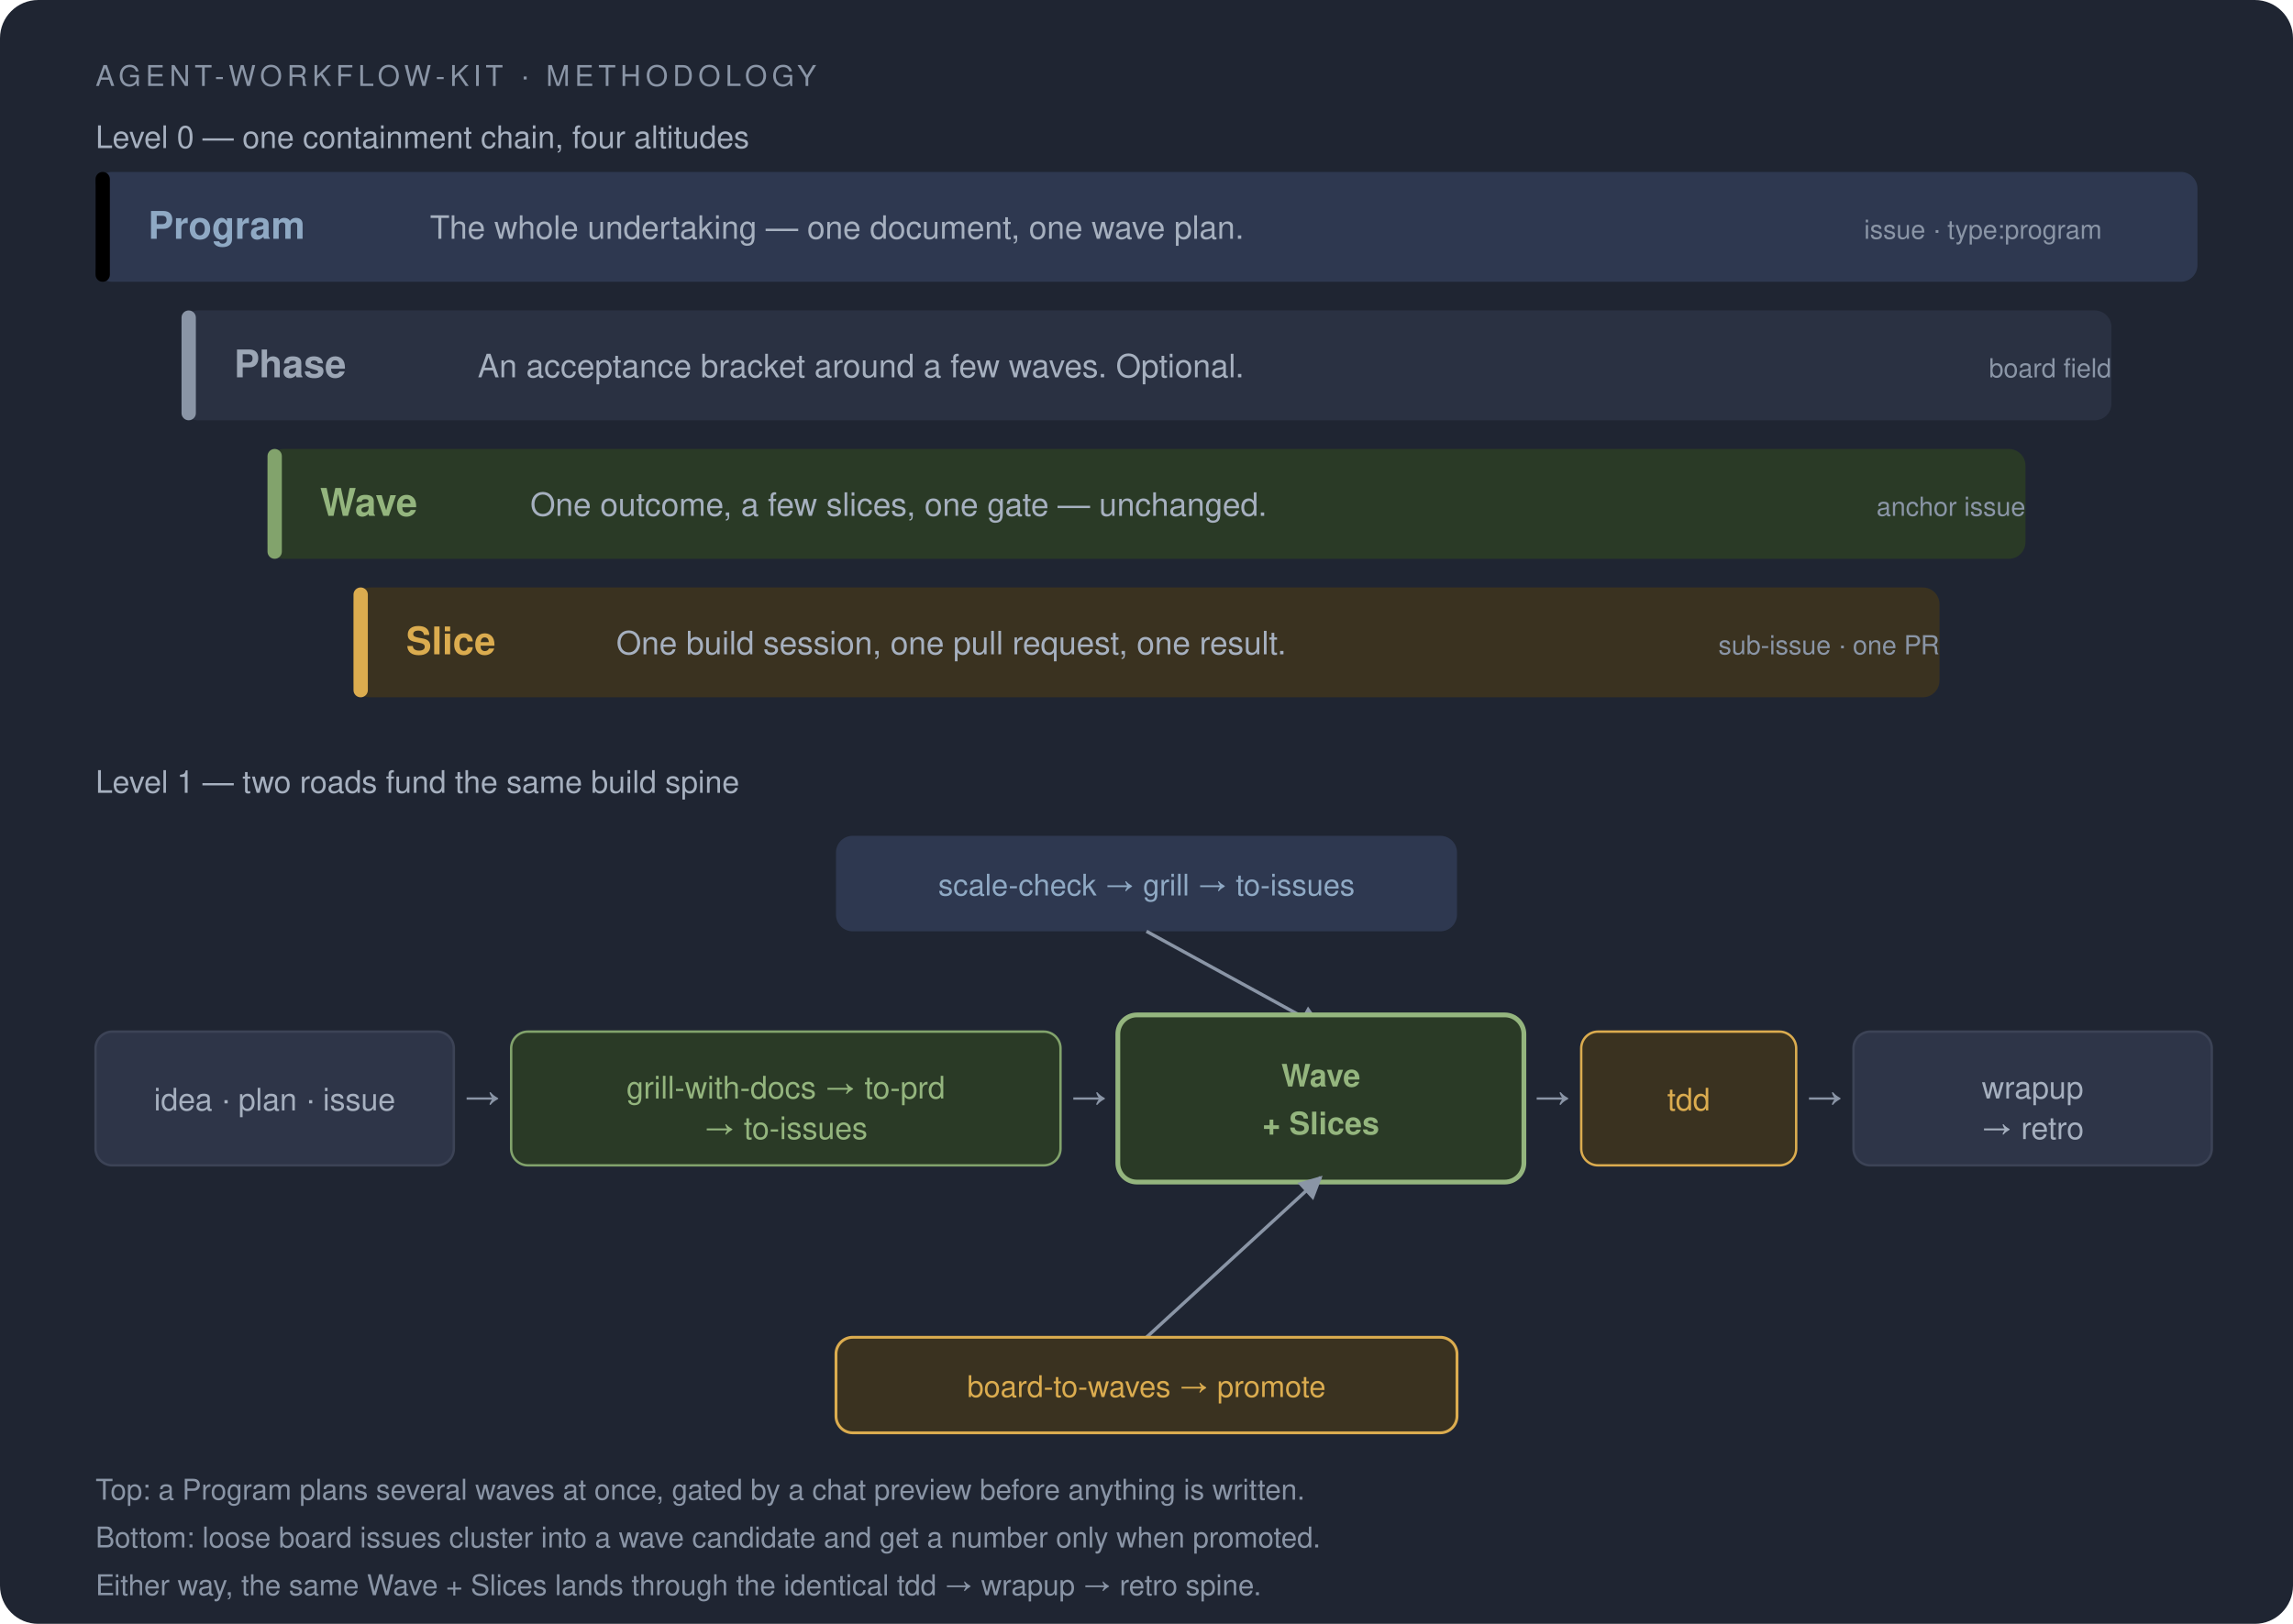
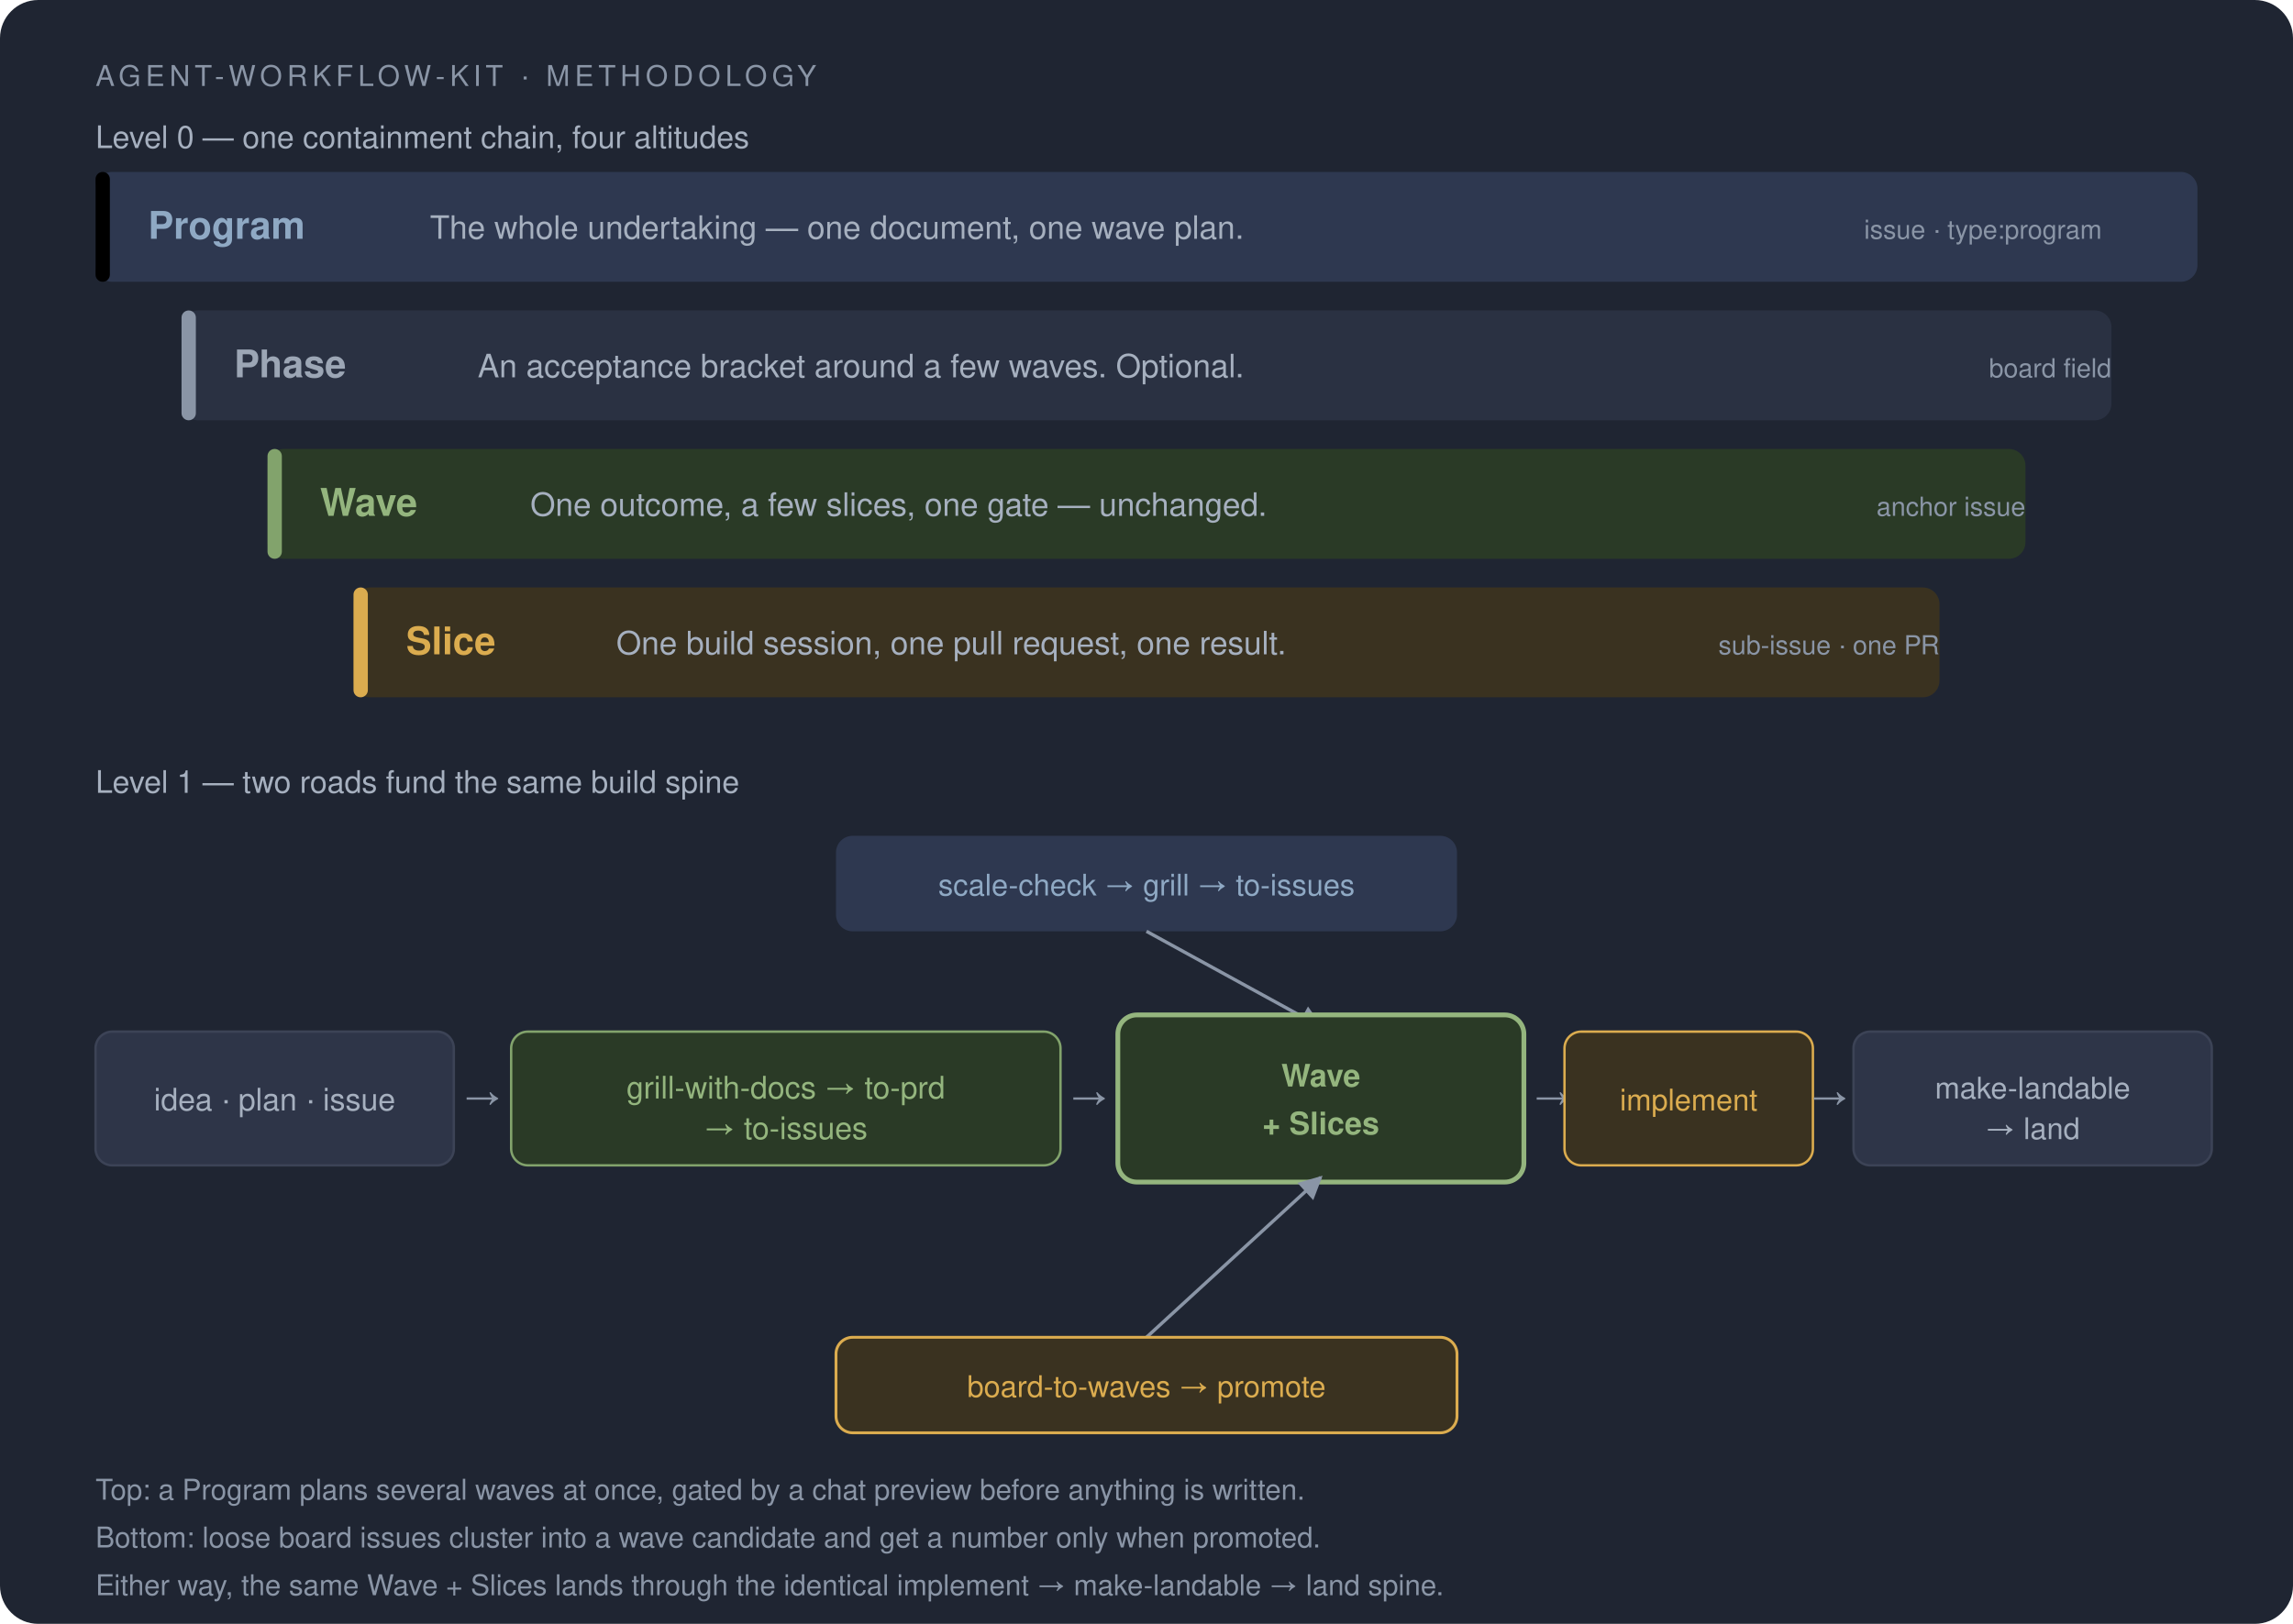
<svg xmlns="http://www.w3.org/2000/svg" viewBox="0 0 960 680" role="img" font-family="Segoe UI, Helvetica, Arial, sans-serif">
  <defs>
    <marker id="arrow" viewBox="0 0 10 10" refX="9" refY="5" markerWidth="7" markerHeight="7" orient="auto-start-reverse">
      <path d="M0,0 L10,5 L0,10 z" fill="#8A95A6" />
    </marker>
  </defs>
  <rect x="0" y="0" width="960" height="680" rx="16" fill="#1F2532" />
  <text x="40" y="36" font-size="12" letter-spacing="2" fill="#8A95A6">AGENT-WORKFLOW-KIT · METHODOLOGY</text>
  <text x="40" y="62" font-size="13" fill="#A6B0BF">Level 0 — one containment chain, four altitudes</text>
  <rect x="40" y="72" width="880" height="46" rx="7" fill="#2E3850" />
  <rect x="40" y="72" width="6" height="46" rx="3" fill="B2" />
  <text x="62" y="100" font-size="16" font-weight="700" fill="#8FA9C4">Program</text>
  <text x="180" y="100" font-size="13.5" fill="#A6B0BF">The whole undertaking — one document, one wave plan.</text>
  <text x="880" y="100" font-size="11" fill="#8A95A6" text-anchor="end">issue · type:program</text>
  <rect x="76" y="130" width="808" height="46" rx="7" fill="#2A3142" />
  <rect x="76" y="130" width="6" height="46" rx="3" fill="#8A95A6" />
  <text x="98" y="158" font-size="16" font-weight="700" fill="#9CA6B5">Phase</text>
  <text x="200" y="158" font-size="13.5" fill="#A6B0BF">An acceptance bracket around a few waves. Optional.</text>
  <text x="884" y="158" font-size="11" fill="#8A95A6" text-anchor="end">board field</text>
  <rect x="112" y="188" width="736" height="46" rx="7" fill="#2A3A26" />
  <rect x="112" y="188" width="6" height="46" rx="3" fill="#82A36C" />
  <text x="134" y="216" font-size="16" font-weight="700" fill="#94B57E">Wave</text>
  <text x="222" y="216" font-size="13.5" fill="#A6B0BF">One outcome, a few slices, one gate — unchanged.</text>
  <text x="848" y="216" font-size="11" fill="#8A95A6" text-anchor="end">anchor issue</text>
  <rect x="148" y="246" width="664" height="46" rx="7" fill="#3A3220" />
  <rect x="148" y="246" width="6" height="46" rx="3" fill="#DBAC4F" />
  <text x="170" y="274" font-size="16" font-weight="700" fill="#DBAC4F">Slice</text>
  <text x="258" y="274" font-size="13.5" fill="#A6B0BF">One build session, one pull request, one result.</text>
  <text x="812" y="274" font-size="11" fill="#8A95A6" text-anchor="end">sub-issue · one PR</text>
  <text x="40" y="332" font-size="13" fill="#A6B0BF">Level 1 — two roads fund the same build spine</text>
  <rect x="350" y="350" width="260" height="40" rx="7" fill="#2E3850" stroke="B2" stroke-width="1.2" />
  <text x="480" y="375" font-size="12.5" fill="#8FA9C4" text-anchor="middle">scale-check → grill → to-issues</text>
  <line x1="480" y1="390" x2="553" y2="430" stroke="#8A95A6" stroke-width="1.4" marker-end="url(#arrow)" />
  <g font-size="13">
    <rect x="40" y="432" width="150" height="56" rx="7" fill="#2E3548" stroke="#3C4356" />
    <text x="115" y="465" fill="#A6B0BF" text-anchor="middle">idea · plan · issue</text>
    <text x="202" y="465" fill="#8A95A6" text-anchor="middle" font-size="16">→</text>
    <rect x="214" y="432" width="230" height="56" rx="7" fill="#2A3A26" stroke="#82A36C" />
    <text x="329" y="460" fill="#94B57E" text-anchor="middle">grill-with-docs → to-prd</text>
    <text x="329" y="477" fill="#94B57E" text-anchor="middle">→ to-issues</text>
    <text x="456" y="465" fill="#8A95A6" text-anchor="middle" font-size="16">→</text>
    <rect x="468" y="425" width="170" height="70" rx="8" fill="#2A3A26" stroke="#94B57E" stroke-width="2" />
    <text x="553" y="455" fill="#94B57E" text-anchor="middle" font-weight="700">Wave</text>
    <text x="553" y="475" fill="#94B57E" text-anchor="middle" font-weight="700">+ Slices</text>
    <text x="650" y="465" fill="#8A95A6" text-anchor="middle" font-size="16">→</text>
-     <rect x="662" y="432" width="90" height="56" rx="7" fill="#3A3220" stroke="#DBAC4F" />
-     <text x="707" y="465" fill="#DBAC4F" text-anchor="middle">tdd</text>
-     <text x="764" y="465" fill="#8A95A6" text-anchor="middle" font-size="16">→</text>
+     <rect x="655" y="432" width="104" height="56" rx="7" fill="#3A3220" stroke="#DBAC4F" />
+     <text x="707" y="465" fill="#DBAC4F" text-anchor="middle" font-size="12.5">implement</text>
+     <text x="766" y="465" fill="#8A95A6" text-anchor="middle" font-size="16">→</text>
    <rect x="776" y="432" width="150" height="56" rx="7" fill="#2E3548" stroke="#3C4356" />
-     <text x="851" y="460" fill="#A6B0BF" text-anchor="middle">wrapup</text>
-     <text x="851" y="477" fill="#A6B0BF" text-anchor="middle">→ retro</text>
+     <text x="851" y="460" fill="#A6B0BF" text-anchor="middle" font-size="12.5">make-landable</text>
+     <text x="851" y="477" fill="#A6B0BF" text-anchor="middle" font-size="12.5">→ land</text>
  </g>
  <line x1="480" y1="560" x2="553" y2="493" stroke="#8A95A6" stroke-width="1.4" marker-end="url(#arrow)" />
  <rect x="350" y="560" width="260" height="40" rx="7" fill="#3A3220" stroke="#DBAC4F" stroke-width="1.2" />
  <text x="480" y="585" font-size="12.5" fill="#DBAC4F" text-anchor="middle">board-to-waves → promote</text>
  <text x="40" y="628" font-size="12" fill="#8A95A6">Top: a Program plans several waves at once, gated by a chat preview before anything is written.</text>
  <text x="40" y="648" font-size="12" fill="#8A95A6">Bottom: loose board issues cluster into a wave candidate and get a number only when promoted.</text>
-   <text x="40" y="668" font-size="12" fill="#8A95A6">Either way, the same Wave + Slices lands through the identical tdd → wrapup → retro spine.</text>
+   <text x="40" y="668" font-size="12" fill="#8A95A6">Either way, the same Wave + Slices lands through the identical implement → make-landable → land spine.</text>
</svg>
